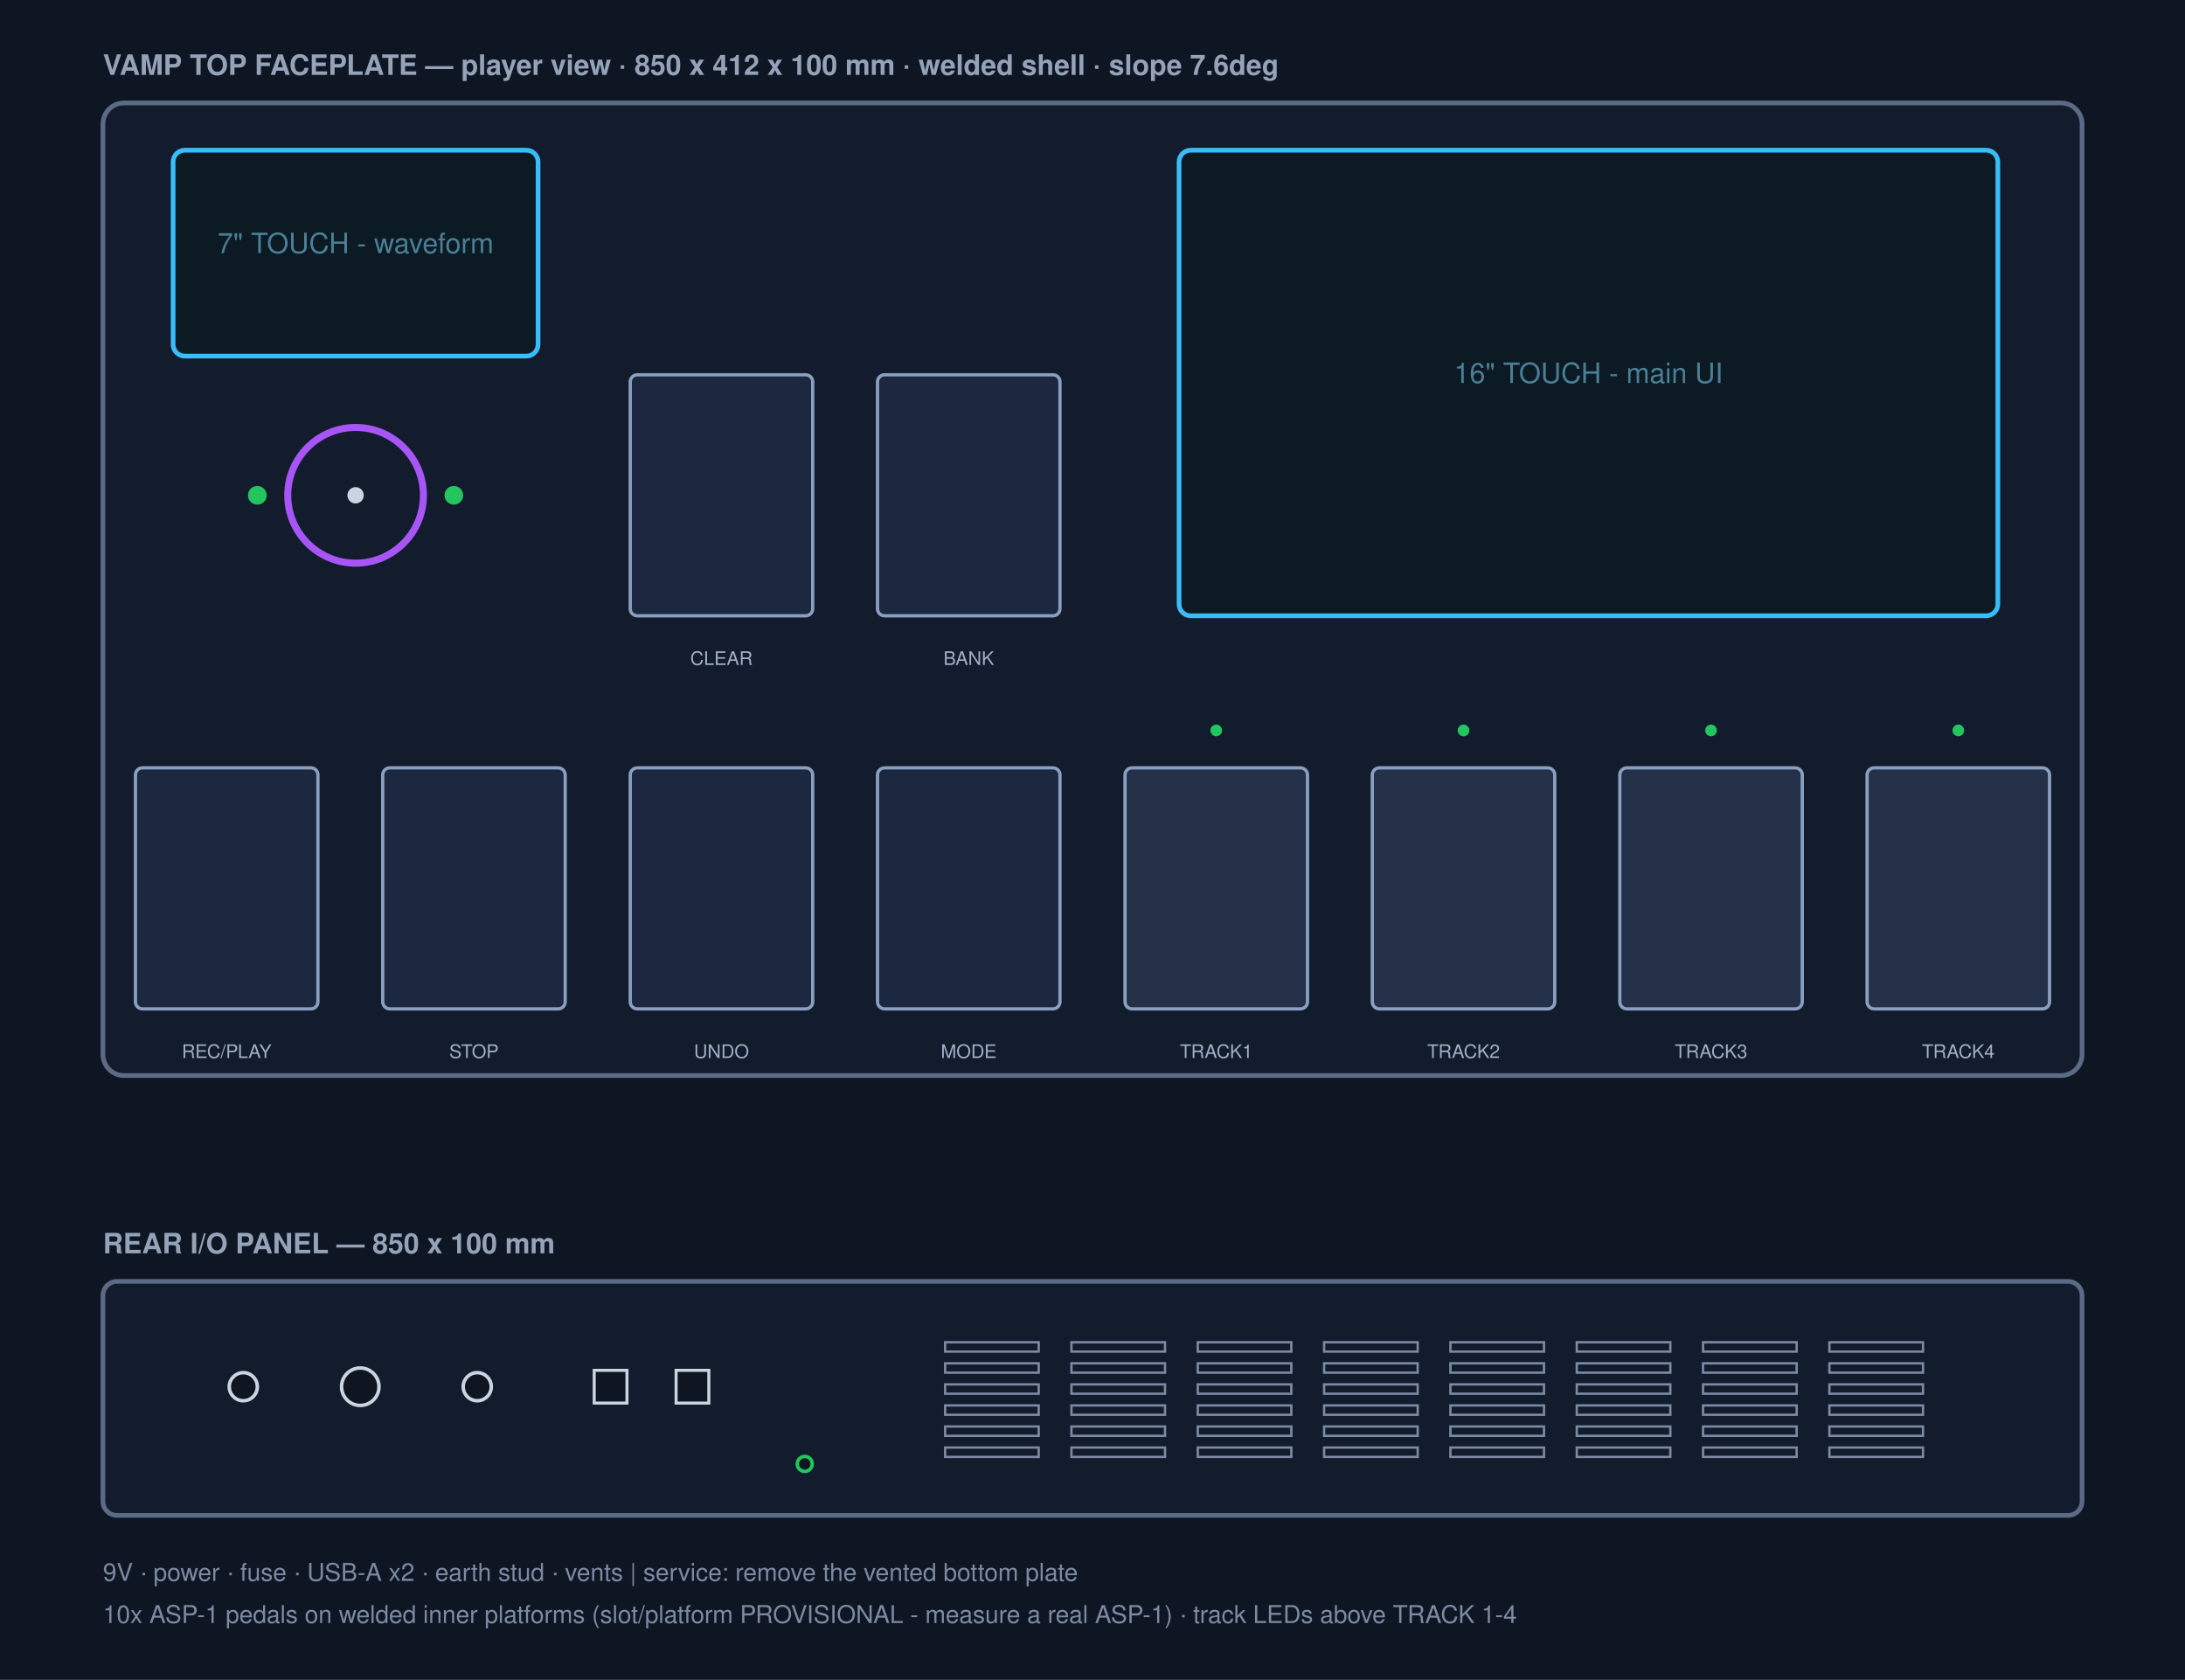
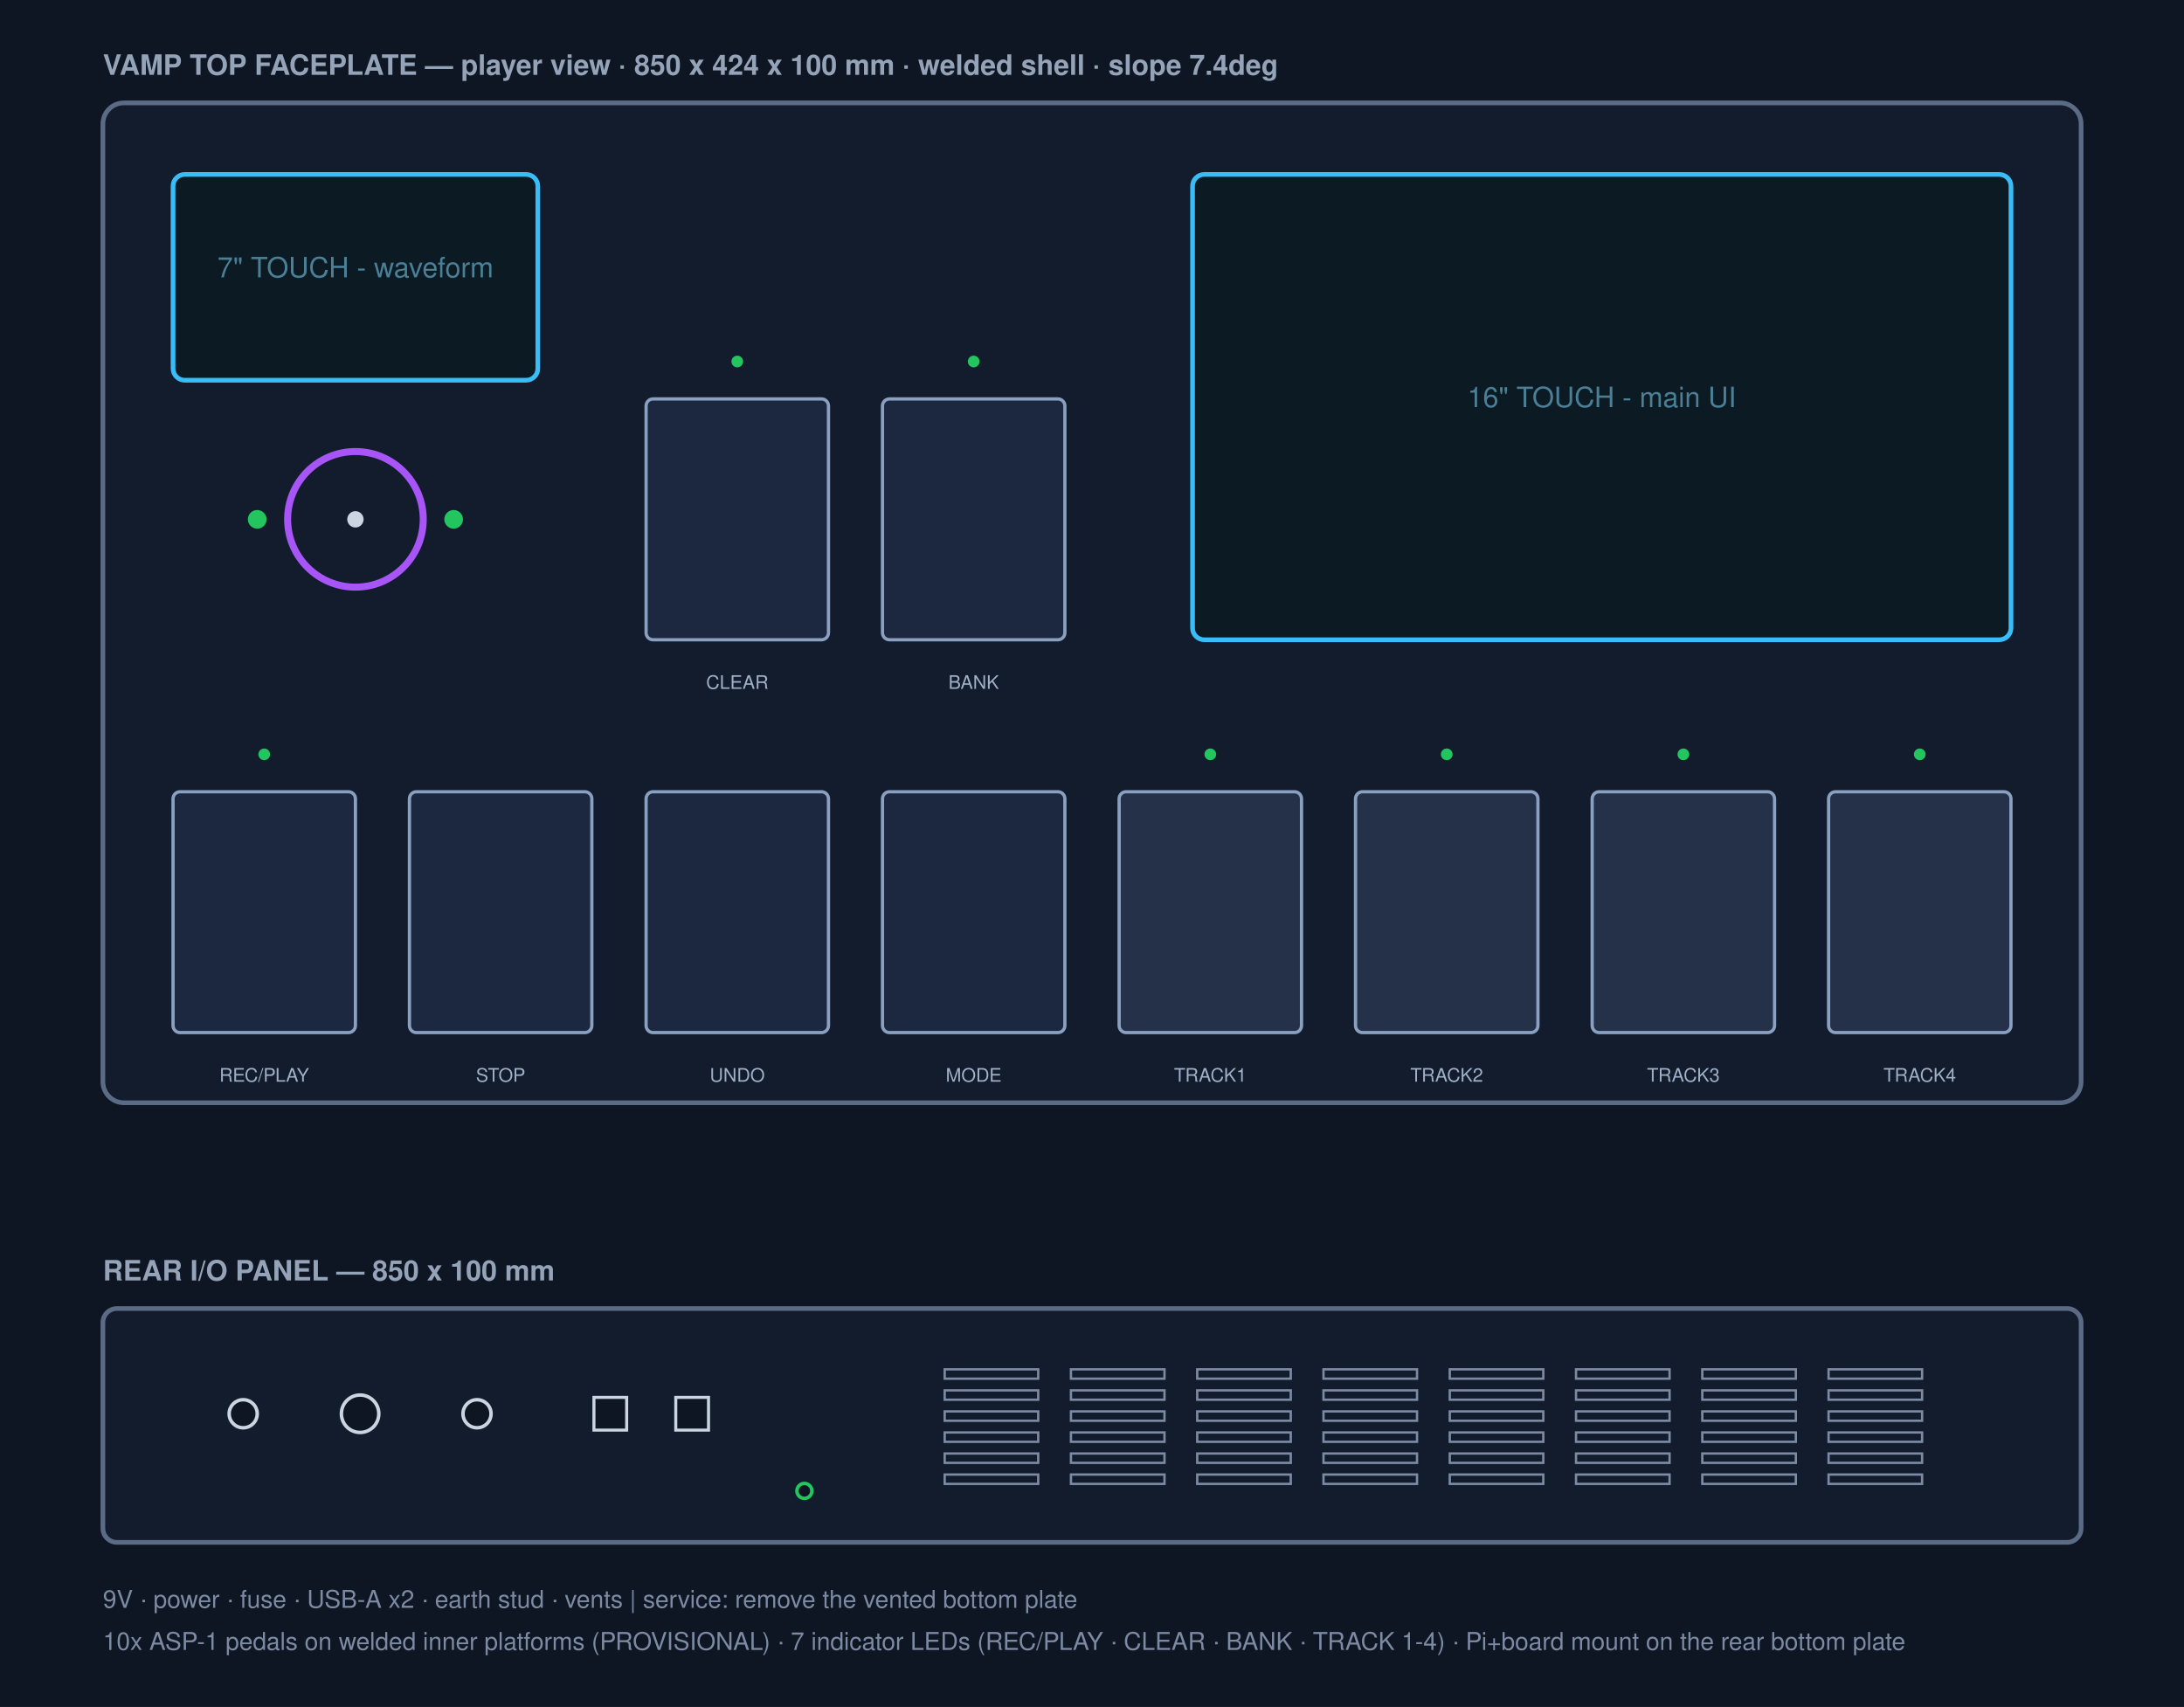
- <svg xmlns="http://www.w3.org/2000/svg" viewBox="0 0 934 718" font-family="Helvetica,Arial,sans-serif">
-   <rect width="934" height="718" fill="#0f1623" />
-   <text x="44" y="32" fill="#94a3b8" font-size="12" font-weight="600">VAMP TOP FACEPLATE — player view · 850 x 412 x 100 mm · welded shell · slope 7.6deg</text>
-   <rect x="44" y="44" width="846.0" height="415.7" rx="9" fill="#131c2c" stroke="#5b6b86" stroke-width="2" />
-   <rect x="57.9" y="328.2" width="78.0" height="103.0" rx="3" fill="#1c2740" stroke="#8aa0c0" stroke-width="1.4" />
-   <rect x="163.6" y="328.2" width="78.0" height="103.0" rx="3" fill="#1c2740" stroke="#8aa0c0" stroke-width="1.4" />
-   <rect x="269.4" y="328.2" width="78.0" height="103.0" rx="3" fill="#1c2740" stroke="#8aa0c0" stroke-width="1.4" />
-   <rect x="375.1" y="328.2" width="78.0" height="103.0" rx="3" fill="#1c2740" stroke="#8aa0c0" stroke-width="1.4" />
-   <rect x="480.9" y="328.2" width="78.0" height="103.0" rx="3" fill="#243149" stroke="#8aa0c0" stroke-width="1.4" />
-   <circle cx="519.9" cy="312.2" r="2.5" fill="#22c55e" />
-   <rect x="586.6" y="328.2" width="78.0" height="103.0" rx="3" fill="#243149" stroke="#8aa0c0" stroke-width="1.4" />
-   <circle cx="625.6" cy="312.2" r="2.5" fill="#22c55e" />
-   <rect x="692.4" y="328.2" width="78.0" height="103.0" rx="3" fill="#243149" stroke="#8aa0c0" stroke-width="1.4" />
-   <circle cx="731.4" cy="312.2" r="2.5" fill="#22c55e" />
-   <rect x="798.1" y="328.2" width="78.0" height="103.0" rx="3" fill="#243149" stroke="#8aa0c0" stroke-width="1.4" />
-   <circle cx="837.1" cy="312.2" r="2.5" fill="#22c55e" />
-   <rect x="269.4" y="160.2" width="78.0" height="103.0" rx="3" fill="#1c2740" stroke="#8aa0c0" stroke-width="1.4" />
-   <rect x="375.1" y="160.2" width="78.0" height="103.0" rx="3" fill="#1c2740" stroke="#8aa0c0" stroke-width="1.4" />
-   <rect x="74.0" y="64.2" width="156.0" height="88.0" rx="5" fill="#0c1a24" stroke="#38bdf8" stroke-width="2" />
-   <text x="152.0" y="108.2" fill="#4a7f96" font-size="12" text-anchor="middle">7" TOUCH - waveform</text>
-   <rect x="504.0" y="64.2" width="350.0" height="199.0" rx="5" fill="#0c1a24" stroke="#38bdf8" stroke-width="2" />
-   <text x="679.0" y="163.7" fill="#4a7f96" font-size="12" text-anchor="middle">16" TOUCH - main UI</text>
-   <circle cx="152.0" cy="211.7" r="29.0" fill="none" stroke="#a855f7" stroke-width="3" />
-   <circle cx="152.0" cy="211.7" r="3.5" fill="#cbd5e1" />
-   <circle cx="110.0" cy="211.7" r="4.0" fill="#22c55e" />
-   <circle cx="194.0" cy="211.7" r="4.0" fill="#22c55e" />
-   <text x="96.9" y="452.2" fill="#9fb0c8" font-size="8" text-anchor="middle">REC/PLAY</text>
-   <text x="202.6" y="452.2" fill="#9fb0c8" font-size="8" text-anchor="middle">STOP</text>
-   <text x="308.4" y="452.2" fill="#9fb0c8" font-size="8" text-anchor="middle">UNDO</text>
-   <text x="414.1" y="452.2" fill="#9fb0c8" font-size="8" text-anchor="middle">MODE</text>
-   <text x="519.9" y="452.2" fill="#9fb0c8" font-size="8" text-anchor="middle">TRACK1</text>
-   <text x="625.6" y="452.2" fill="#9fb0c8" font-size="8" text-anchor="middle">TRACK2</text>
-   <text x="731.4" y="452.2" fill="#9fb0c8" font-size="8" text-anchor="middle">TRACK3</text>
-   <text x="837.1" y="452.2" fill="#9fb0c8" font-size="8" text-anchor="middle">TRACK4</text>
-   <text x="308.4" y="284.2" fill="#9fb0c8" font-size="8" text-anchor="middle">CLEAR</text>
-   <text x="414.1" y="284.2" fill="#9fb0c8" font-size="8" text-anchor="middle">BANK</text>
-   <text x="44" y="535.7" fill="#94a3b8" font-size="12" font-weight="600">REAR I/O PANEL — 850 x 100 mm</text>
-   <rect x="44" y="547.7" width="846.0" height="100.0" rx="6" fill="#131c2c" stroke="#5b6b86" stroke-width="2" />
-   <circle cx="104.0" cy="592.7" r="6.0" fill="#0f1623" stroke="#cbd5e1" stroke-width="1.5" />
-   <circle cx="154.0" cy="592.7" r="8.0" fill="#0f1623" stroke="#cbd5e1" stroke-width="1.5" />
-   <circle cx="204.0" cy="592.7" r="6.0" fill="#0f1623" stroke="#cbd5e1" stroke-width="1.5" />
-   <rect x="254.0" y="585.7" width="14.0" height="14.0" fill="#0f1623" stroke="#cbd5e1" stroke-width="1.3" />
-   <rect x="289.0" y="585.7" width="14.0" height="14.0" fill="#0f1623" stroke="#cbd5e1" stroke-width="1.3" />
-   <circle cx="344.0" cy="625.7" r="3.2" fill="#0f1623" stroke="#22c55e" stroke-width="1.5" />
-   <rect x="404.0" y="618.7" width="40.0" height="4.0" fill="none" stroke="#7c8aa3" stroke-width="1" />
-   <rect x="458.0" y="618.7" width="40.0" height="4.0" fill="none" stroke="#7c8aa3" stroke-width="1" />
-   <rect x="512.0" y="618.7" width="40.0" height="4.0" fill="none" stroke="#7c8aa3" stroke-width="1" />
-   <rect x="566.0" y="618.7" width="40.0" height="4.0" fill="none" stroke="#7c8aa3" stroke-width="1" />
-   <rect x="620.0" y="618.7" width="40.0" height="4.0" fill="none" stroke="#7c8aa3" stroke-width="1" />
-   <rect x="674.0" y="618.7" width="40.0" height="4.0" fill="none" stroke="#7c8aa3" stroke-width="1" />
-   <rect x="728.0" y="618.7" width="40.0" height="4.0" fill="none" stroke="#7c8aa3" stroke-width="1" />
-   <rect x="782.0" y="618.7" width="40.0" height="4.0" fill="none" stroke="#7c8aa3" stroke-width="1" />
-   <rect x="404.0" y="609.7" width="40.0" height="4.0" fill="none" stroke="#7c8aa3" stroke-width="1" />
-   <rect x="458.0" y="609.7" width="40.0" height="4.0" fill="none" stroke="#7c8aa3" stroke-width="1" />
-   <rect x="512.0" y="609.7" width="40.0" height="4.0" fill="none" stroke="#7c8aa3" stroke-width="1" />
-   <rect x="566.0" y="609.7" width="40.0" height="4.0" fill="none" stroke="#7c8aa3" stroke-width="1" />
-   <rect x="620.0" y="609.7" width="40.0" height="4.0" fill="none" stroke="#7c8aa3" stroke-width="1" />
-   <rect x="674.0" y="609.7" width="40.0" height="4.0" fill="none" stroke="#7c8aa3" stroke-width="1" />
-   <rect x="728.0" y="609.7" width="40.0" height="4.0" fill="none" stroke="#7c8aa3" stroke-width="1" />
-   <rect x="782.0" y="609.7" width="40.0" height="4.0" fill="none" stroke="#7c8aa3" stroke-width="1" />
-   <rect x="404.0" y="600.7" width="40.0" height="4.0" fill="none" stroke="#7c8aa3" stroke-width="1" />
-   <rect x="458.0" y="600.7" width="40.0" height="4.0" fill="none" stroke="#7c8aa3" stroke-width="1" />
-   <rect x="512.0" y="600.7" width="40.0" height="4.0" fill="none" stroke="#7c8aa3" stroke-width="1" />
-   <rect x="566.0" y="600.7" width="40.0" height="4.0" fill="none" stroke="#7c8aa3" stroke-width="1" />
-   <rect x="620.0" y="600.7" width="40.0" height="4.0" fill="none" stroke="#7c8aa3" stroke-width="1" />
-   <rect x="674.0" y="600.7" width="40.0" height="4.0" fill="none" stroke="#7c8aa3" stroke-width="1" />
-   <rect x="728.0" y="600.7" width="40.0" height="4.0" fill="none" stroke="#7c8aa3" stroke-width="1" />
-   <rect x="782.0" y="600.7" width="40.0" height="4.0" fill="none" stroke="#7c8aa3" stroke-width="1" />
-   <rect x="404.0" y="591.7" width="40.0" height="4.0" fill="none" stroke="#7c8aa3" stroke-width="1" />
-   <rect x="458.0" y="591.7" width="40.0" height="4.0" fill="none" stroke="#7c8aa3" stroke-width="1" />
-   <rect x="512.0" y="591.7" width="40.0" height="4.0" fill="none" stroke="#7c8aa3" stroke-width="1" />
-   <rect x="566.0" y="591.7" width="40.0" height="4.0" fill="none" stroke="#7c8aa3" stroke-width="1" />
-   <rect x="620.0" y="591.7" width="40.0" height="4.0" fill="none" stroke="#7c8aa3" stroke-width="1" />
-   <rect x="674.0" y="591.7" width="40.0" height="4.0" fill="none" stroke="#7c8aa3" stroke-width="1" />
-   <rect x="728.0" y="591.7" width="40.0" height="4.0" fill="none" stroke="#7c8aa3" stroke-width="1" />
-   <rect x="782.0" y="591.7" width="40.0" height="4.0" fill="none" stroke="#7c8aa3" stroke-width="1" />
-   <rect x="404.0" y="582.7" width="40.0" height="4.0" fill="none" stroke="#7c8aa3" stroke-width="1" />
-   <rect x="458.0" y="582.7" width="40.0" height="4.0" fill="none" stroke="#7c8aa3" stroke-width="1" />
-   <rect x="512.0" y="582.7" width="40.0" height="4.0" fill="none" stroke="#7c8aa3" stroke-width="1" />
-   <rect x="566.0" y="582.7" width="40.0" height="4.0" fill="none" stroke="#7c8aa3" stroke-width="1" />
-   <rect x="620.0" y="582.7" width="40.0" height="4.0" fill="none" stroke="#7c8aa3" stroke-width="1" />
-   <rect x="674.0" y="582.7" width="40.0" height="4.0" fill="none" stroke="#7c8aa3" stroke-width="1" />
-   <rect x="728.0" y="582.7" width="40.0" height="4.0" fill="none" stroke="#7c8aa3" stroke-width="1" />
-   <rect x="782.0" y="582.7" width="40.0" height="4.0" fill="none" stroke="#7c8aa3" stroke-width="1" />
-   <rect x="404.0" y="573.7" width="40.0" height="4.0" fill="none" stroke="#7c8aa3" stroke-width="1" />
-   <rect x="458.0" y="573.7" width="40.0" height="4.0" fill="none" stroke="#7c8aa3" stroke-width="1" />
-   <rect x="512.0" y="573.7" width="40.0" height="4.0" fill="none" stroke="#7c8aa3" stroke-width="1" />
-   <rect x="566.0" y="573.7" width="40.0" height="4.0" fill="none" stroke="#7c8aa3" stroke-width="1" />
-   <rect x="620.0" y="573.7" width="40.0" height="4.0" fill="none" stroke="#7c8aa3" stroke-width="1" />
-   <rect x="674.0" y="573.7" width="40.0" height="4.0" fill="none" stroke="#7c8aa3" stroke-width="1" />
-   <rect x="728.0" y="573.7" width="40.0" height="4.0" fill="none" stroke="#7c8aa3" stroke-width="1" />
-   <rect x="782.0" y="573.7" width="40.0" height="4.0" fill="none" stroke="#7c8aa3" stroke-width="1" />
-   <text x="44" y="675.7" fill="#7c8aa3" font-size="10.5">9V · power · fuse · USB-A x2 · earth stud · vents   |   service: remove the vented bottom plate</text>
-   <text x="44" y="693.7" fill="#7c8aa3" font-size="10.5">10x ASP-1 pedals on welded inner platforms (slot/platform PROVISIONAL - measure a real ASP-1) · track LEDs above TRACK 1-4</text>
+ <svg xmlns="http://www.w3.org/2000/svg" viewBox="0 0 934 730" font-family="Helvetica,Arial,sans-serif">
+   <rect width="934" height="730" fill="#0f1623" />
+   <text x="44" y="32" fill="#94a3b8" font-size="12" font-weight="600">VAMP TOP FACEPLATE — player view · 850 x 424 x 100 mm · welded shell · slope 7.4deg</text>
+   <rect x="44" y="44" width="846.0" height="427.6" rx="9" fill="#131c2c" stroke="#5b6b86" stroke-width="2" />
+   <rect x="74.0" y="338.6" width="78.0" height="103.0" rx="3" fill="#1c2740" stroke="#8aa0c0" stroke-width="1.4" />
+   <circle cx="113.0" cy="322.6" r="2.5" fill="#22c55e" />
+   <rect x="175.1" y="338.6" width="78.0" height="103.0" rx="3" fill="#1c2740" stroke="#8aa0c0" stroke-width="1.4" />
+   <rect x="276.3" y="338.6" width="78.0" height="103.0" rx="3" fill="#1c2740" stroke="#8aa0c0" stroke-width="1.4" />
+   <rect x="377.4" y="338.6" width="78.0" height="103.0" rx="3" fill="#1c2740" stroke="#8aa0c0" stroke-width="1.4" />
+   <rect x="478.6" y="338.6" width="78.0" height="103.0" rx="3" fill="#243149" stroke="#8aa0c0" stroke-width="1.4" />
+   <circle cx="517.6" cy="322.6" r="2.5" fill="#22c55e" />
+   <rect x="579.7" y="338.6" width="78.0" height="103.0" rx="3" fill="#243149" stroke="#8aa0c0" stroke-width="1.4" />
+   <circle cx="618.7" cy="322.6" r="2.5" fill="#22c55e" />
+   <rect x="680.9" y="338.6" width="78.0" height="103.0" rx="3" fill="#243149" stroke="#8aa0c0" stroke-width="1.4" />
+   <circle cx="719.9" cy="322.6" r="2.5" fill="#22c55e" />
+   <rect x="782.0" y="338.6" width="78.0" height="103.0" rx="3" fill="#243149" stroke="#8aa0c0" stroke-width="1.4" />
+   <circle cx="821.0" cy="322.6" r="2.5" fill="#22c55e" />
+   <rect x="276.3" y="170.6" width="78.0" height="103.0" rx="3" fill="#1c2740" stroke="#8aa0c0" stroke-width="1.4" />
+   <circle cx="315.3" cy="154.6" r="2.5" fill="#22c55e" />
+   <rect x="377.4" y="170.6" width="78.0" height="103.0" rx="3" fill="#1c2740" stroke="#8aa0c0" stroke-width="1.4" />
+   <circle cx="416.4" cy="154.6" r="2.5" fill="#22c55e" />
+   <rect x="74.0" y="74.6" width="156.0" height="88.0" rx="5" fill="#0c1a24" stroke="#38bdf8" stroke-width="2" />
+   <text x="152.0" y="118.6" fill="#4a7f96" font-size="12" text-anchor="middle">7" TOUCH - waveform</text>
+   <rect x="510.0" y="74.6" width="350.0" height="199.0" rx="5" fill="#0c1a24" stroke="#38bdf8" stroke-width="2" />
+   <text x="685.0" y="174.1" fill="#4a7f96" font-size="12" text-anchor="middle">16" TOUCH - main UI</text>
+   <circle cx="152.0" cy="222.1" r="29.0" fill="none" stroke="#a855f7" stroke-width="3" />
+   <circle cx="152.0" cy="222.1" r="3.5" fill="#cbd5e1" />
+   <circle cx="110.0" cy="222.1" r="4.0" fill="#22c55e" />
+   <circle cx="194.0" cy="222.1" r="4.0" fill="#22c55e" />
+   <text x="113.0" y="462.6" fill="#9fb0c8" font-size="8" text-anchor="middle">REC/PLAY</text>
+   <text x="214.1" y="462.6" fill="#9fb0c8" font-size="8" text-anchor="middle">STOP</text>
+   <text x="315.3" y="462.6" fill="#9fb0c8" font-size="8" text-anchor="middle">UNDO</text>
+   <text x="416.4" y="462.6" fill="#9fb0c8" font-size="8" text-anchor="middle">MODE</text>
+   <text x="517.6" y="462.6" fill="#9fb0c8" font-size="8" text-anchor="middle">TRACK1</text>
+   <text x="618.7" y="462.6" fill="#9fb0c8" font-size="8" text-anchor="middle">TRACK2</text>
+   <text x="719.9" y="462.6" fill="#9fb0c8" font-size="8" text-anchor="middle">TRACK3</text>
+   <text x="821.0" y="462.6" fill="#9fb0c8" font-size="8" text-anchor="middle">TRACK4</text>
+   <text x="315.3" y="294.6" fill="#9fb0c8" font-size="8" text-anchor="middle">CLEAR</text>
+   <text x="416.4" y="294.6" fill="#9fb0c8" font-size="8" text-anchor="middle">BANK</text>
+   <text x="44" y="547.6" fill="#94a3b8" font-size="12" font-weight="600">REAR I/O PANEL — 850 x 100 mm</text>
+   <rect x="44" y="559.6" width="846.0" height="100.0" rx="6" fill="#131c2c" stroke="#5b6b86" stroke-width="2" />
+   <circle cx="104.0" cy="604.6" r="6.0" fill="#0f1623" stroke="#cbd5e1" stroke-width="1.5" />
+   <circle cx="154.0" cy="604.6" r="8.0" fill="#0f1623" stroke="#cbd5e1" stroke-width="1.5" />
+   <circle cx="204.0" cy="604.6" r="6.0" fill="#0f1623" stroke="#cbd5e1" stroke-width="1.5" />
+   <rect x="254.0" y="597.6" width="14.0" height="14.0" fill="#0f1623" stroke="#cbd5e1" stroke-width="1.3" />
+   <rect x="289.0" y="597.6" width="14.0" height="14.0" fill="#0f1623" stroke="#cbd5e1" stroke-width="1.3" />
+   <circle cx="344.0" cy="637.6" r="3.2" fill="#0f1623" stroke="#22c55e" stroke-width="1.5" />
+   <rect x="404.0" y="630.6" width="40.0" height="4.0" fill="none" stroke="#7c8aa3" stroke-width="1" />
+   <rect x="458.0" y="630.6" width="40.0" height="4.0" fill="none" stroke="#7c8aa3" stroke-width="1" />
+   <rect x="512.0" y="630.6" width="40.0" height="4.0" fill="none" stroke="#7c8aa3" stroke-width="1" />
+   <rect x="566.0" y="630.6" width="40.0" height="4.0" fill="none" stroke="#7c8aa3" stroke-width="1" />
+   <rect x="620.0" y="630.6" width="40.0" height="4.0" fill="none" stroke="#7c8aa3" stroke-width="1" />
+   <rect x="674.0" y="630.6" width="40.0" height="4.0" fill="none" stroke="#7c8aa3" stroke-width="1" />
+   <rect x="728.0" y="630.6" width="40.0" height="4.0" fill="none" stroke="#7c8aa3" stroke-width="1" />
+   <rect x="782.0" y="630.6" width="40.0" height="4.0" fill="none" stroke="#7c8aa3" stroke-width="1" />
+   <rect x="404.0" y="621.6" width="40.0" height="4.0" fill="none" stroke="#7c8aa3" stroke-width="1" />
+   <rect x="458.0" y="621.6" width="40.0" height="4.0" fill="none" stroke="#7c8aa3" stroke-width="1" />
+   <rect x="512.0" y="621.6" width="40.0" height="4.0" fill="none" stroke="#7c8aa3" stroke-width="1" />
+   <rect x="566.0" y="621.6" width="40.0" height="4.0" fill="none" stroke="#7c8aa3" stroke-width="1" />
+   <rect x="620.0" y="621.6" width="40.0" height="4.0" fill="none" stroke="#7c8aa3" stroke-width="1" />
+   <rect x="674.0" y="621.6" width="40.0" height="4.0" fill="none" stroke="#7c8aa3" stroke-width="1" />
+   <rect x="728.0" y="621.6" width="40.0" height="4.0" fill="none" stroke="#7c8aa3" stroke-width="1" />
+   <rect x="782.0" y="621.6" width="40.0" height="4.0" fill="none" stroke="#7c8aa3" stroke-width="1" />
+   <rect x="404.0" y="612.6" width="40.0" height="4.0" fill="none" stroke="#7c8aa3" stroke-width="1" />
+   <rect x="458.0" y="612.6" width="40.0" height="4.0" fill="none" stroke="#7c8aa3" stroke-width="1" />
+   <rect x="512.0" y="612.6" width="40.0" height="4.0" fill="none" stroke="#7c8aa3" stroke-width="1" />
+   <rect x="566.0" y="612.6" width="40.0" height="4.0" fill="none" stroke="#7c8aa3" stroke-width="1" />
+   <rect x="620.0" y="612.6" width="40.0" height="4.0" fill="none" stroke="#7c8aa3" stroke-width="1" />
+   <rect x="674.0" y="612.6" width="40.0" height="4.0" fill="none" stroke="#7c8aa3" stroke-width="1" />
+   <rect x="728.0" y="612.6" width="40.0" height="4.0" fill="none" stroke="#7c8aa3" stroke-width="1" />
+   <rect x="782.0" y="612.6" width="40.0" height="4.0" fill="none" stroke="#7c8aa3" stroke-width="1" />
+   <rect x="404.0" y="603.6" width="40.0" height="4.0" fill="none" stroke="#7c8aa3" stroke-width="1" />
+   <rect x="458.0" y="603.6" width="40.0" height="4.0" fill="none" stroke="#7c8aa3" stroke-width="1" />
+   <rect x="512.0" y="603.6" width="40.0" height="4.0" fill="none" stroke="#7c8aa3" stroke-width="1" />
+   <rect x="566.0" y="603.6" width="40.0" height="4.0" fill="none" stroke="#7c8aa3" stroke-width="1" />
+   <rect x="620.0" y="603.6" width="40.0" height="4.0" fill="none" stroke="#7c8aa3" stroke-width="1" />
+   <rect x="674.0" y="603.6" width="40.0" height="4.0" fill="none" stroke="#7c8aa3" stroke-width="1" />
+   <rect x="728.0" y="603.6" width="40.0" height="4.0" fill="none" stroke="#7c8aa3" stroke-width="1" />
+   <rect x="782.0" y="603.6" width="40.0" height="4.0" fill="none" stroke="#7c8aa3" stroke-width="1" />
+   <rect x="404.0" y="594.6" width="40.0" height="4.0" fill="none" stroke="#7c8aa3" stroke-width="1" />
+   <rect x="458.0" y="594.6" width="40.0" height="4.0" fill="none" stroke="#7c8aa3" stroke-width="1" />
+   <rect x="512.0" y="594.6" width="40.0" height="4.0" fill="none" stroke="#7c8aa3" stroke-width="1" />
+   <rect x="566.0" y="594.6" width="40.0" height="4.0" fill="none" stroke="#7c8aa3" stroke-width="1" />
+   <rect x="620.0" y="594.6" width="40.0" height="4.0" fill="none" stroke="#7c8aa3" stroke-width="1" />
+   <rect x="674.0" y="594.6" width="40.0" height="4.0" fill="none" stroke="#7c8aa3" stroke-width="1" />
+   <rect x="728.0" y="594.6" width="40.0" height="4.0" fill="none" stroke="#7c8aa3" stroke-width="1" />
+   <rect x="782.0" y="594.6" width="40.0" height="4.0" fill="none" stroke="#7c8aa3" stroke-width="1" />
+   <rect x="404.0" y="585.6" width="40.0" height="4.0" fill="none" stroke="#7c8aa3" stroke-width="1" />
+   <rect x="458.0" y="585.6" width="40.0" height="4.0" fill="none" stroke="#7c8aa3" stroke-width="1" />
+   <rect x="512.0" y="585.6" width="40.0" height="4.0" fill="none" stroke="#7c8aa3" stroke-width="1" />
+   <rect x="566.0" y="585.6" width="40.0" height="4.0" fill="none" stroke="#7c8aa3" stroke-width="1" />
+   <rect x="620.0" y="585.6" width="40.0" height="4.0" fill="none" stroke="#7c8aa3" stroke-width="1" />
+   <rect x="674.0" y="585.6" width="40.0" height="4.0" fill="none" stroke="#7c8aa3" stroke-width="1" />
+   <rect x="728.0" y="585.6" width="40.0" height="4.0" fill="none" stroke="#7c8aa3" stroke-width="1" />
+   <rect x="782.0" y="585.6" width="40.0" height="4.0" fill="none" stroke="#7c8aa3" stroke-width="1" />
+   <text x="44" y="687.6" fill="#7c8aa3" font-size="10.5">9V · power · fuse · USB-A x2 · earth stud · vents   |   service: remove the vented bottom plate</text>
+   <text x="44" y="705.6" fill="#7c8aa3" font-size="10.5">10x ASP-1 pedals on welded inner platforms (PROVISIONAL) · 7 indicator LEDs (REC/PLAY · CLEAR · BANK · TRACK 1-4) · Pi+board mount on the rear bottom plate</text>
</svg>
